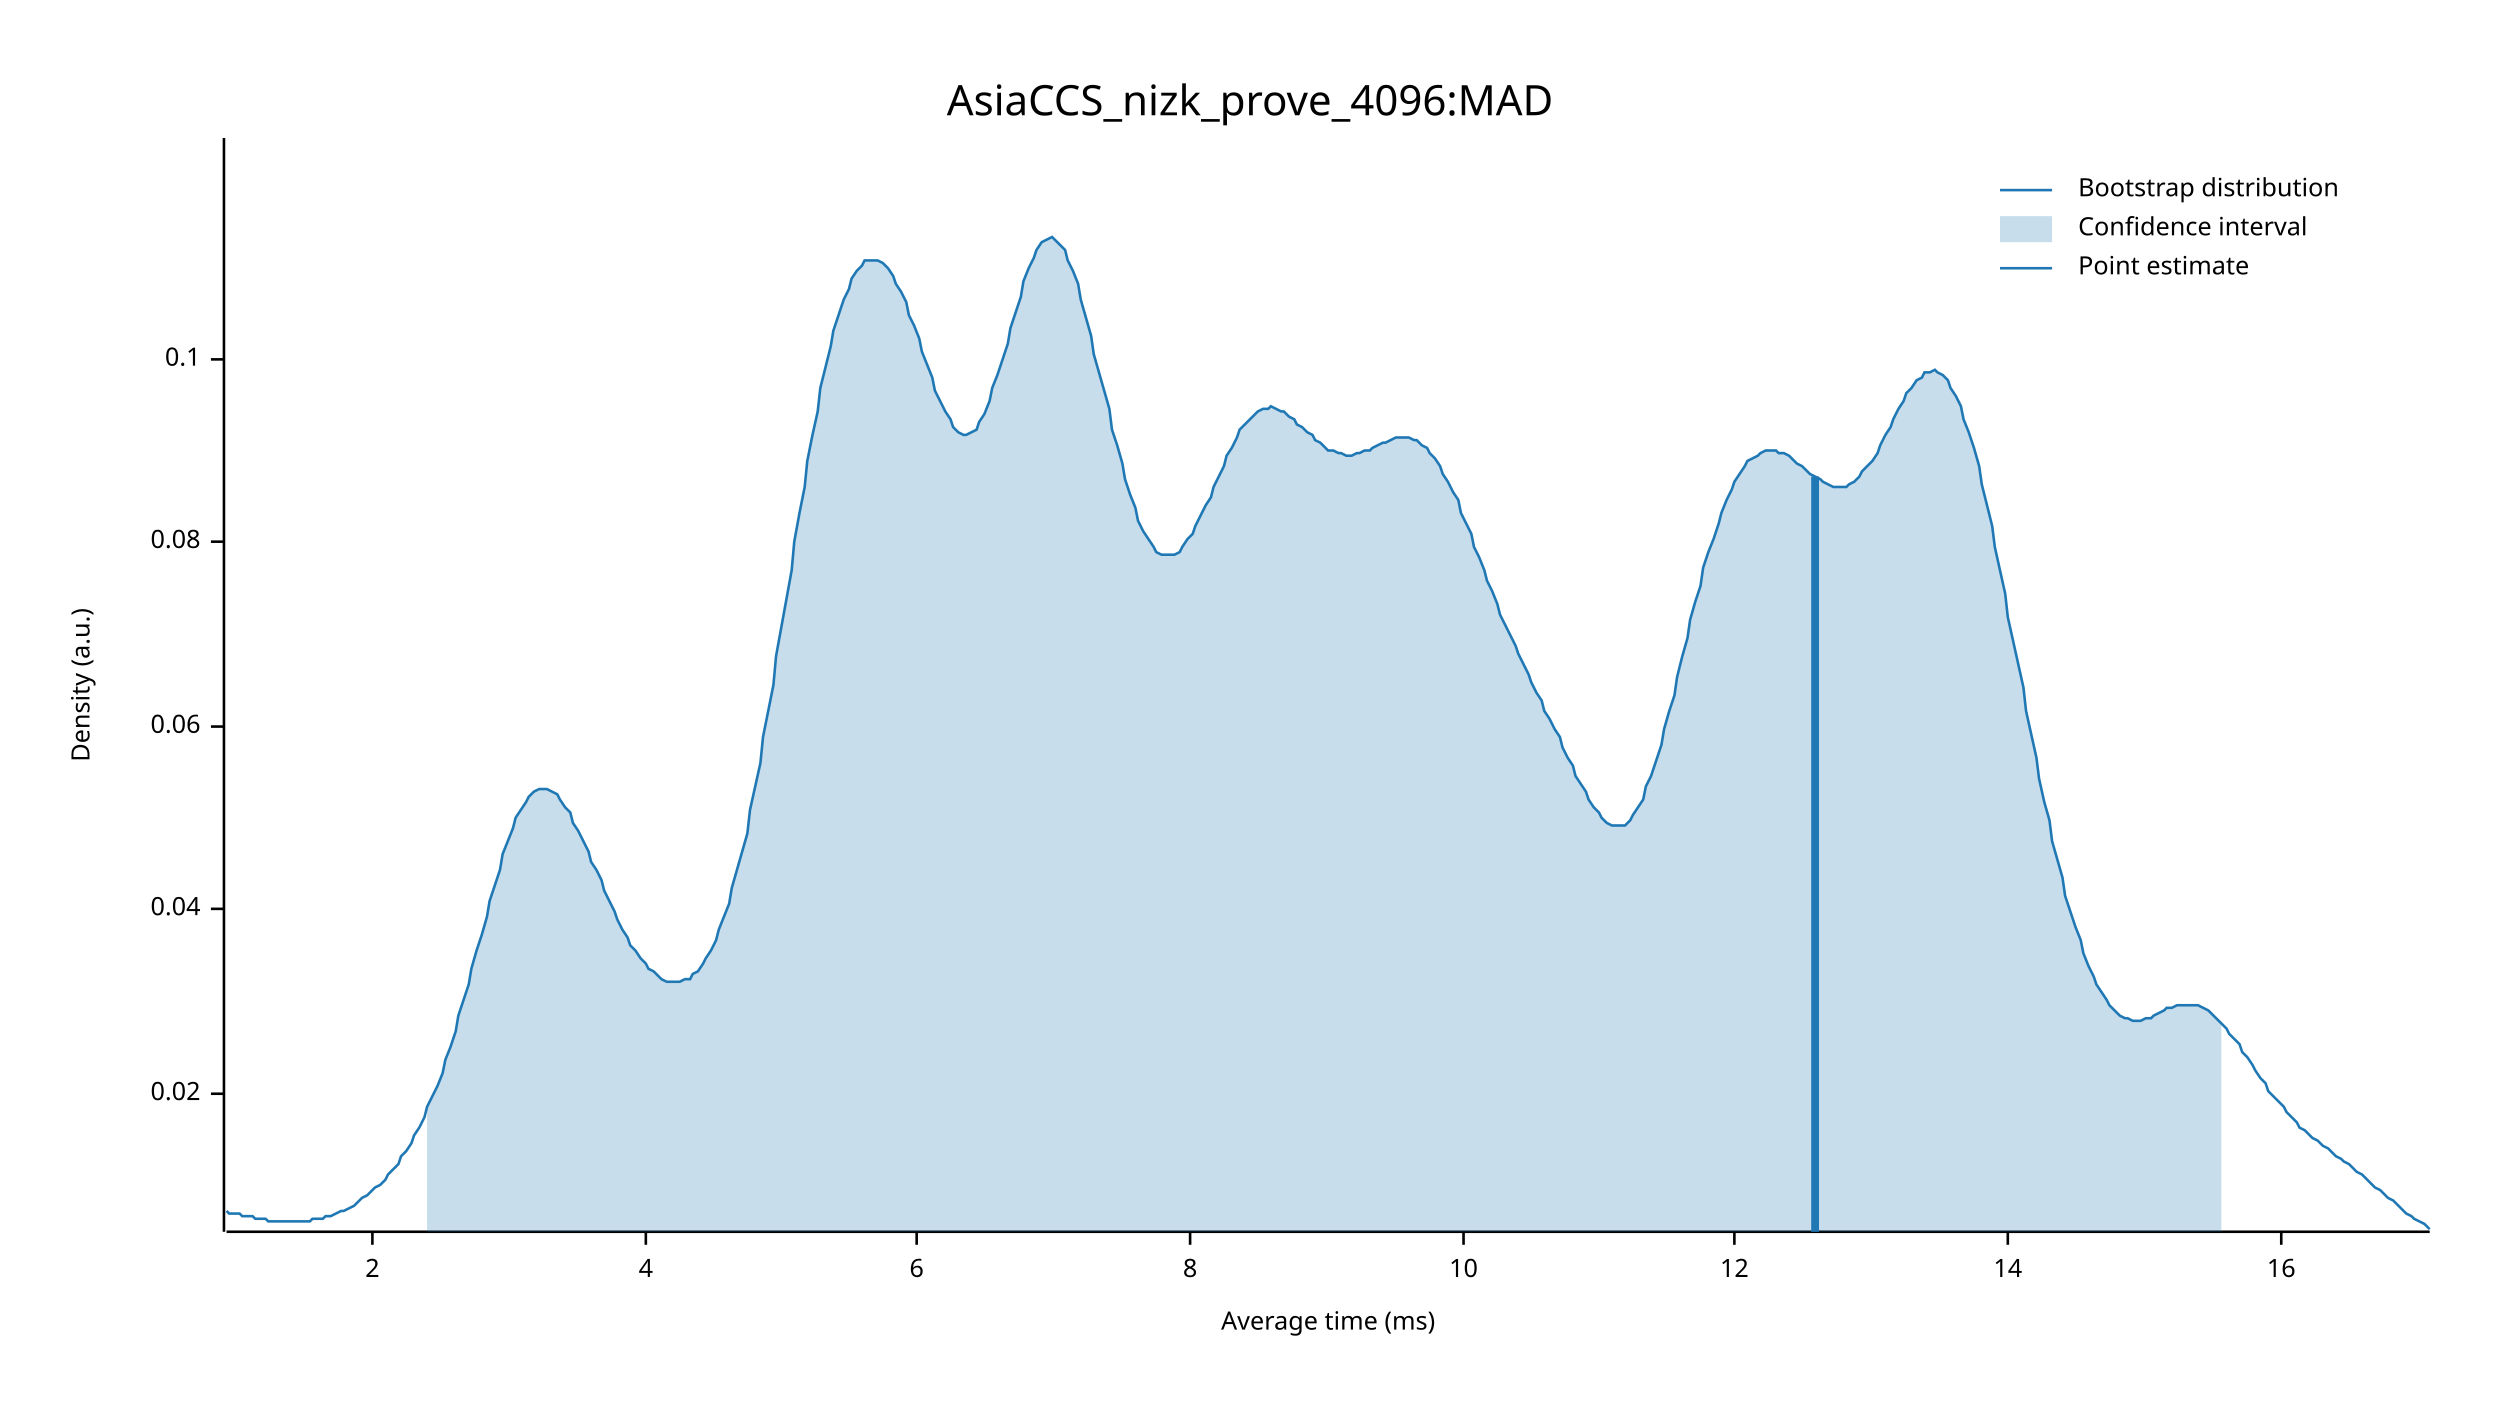
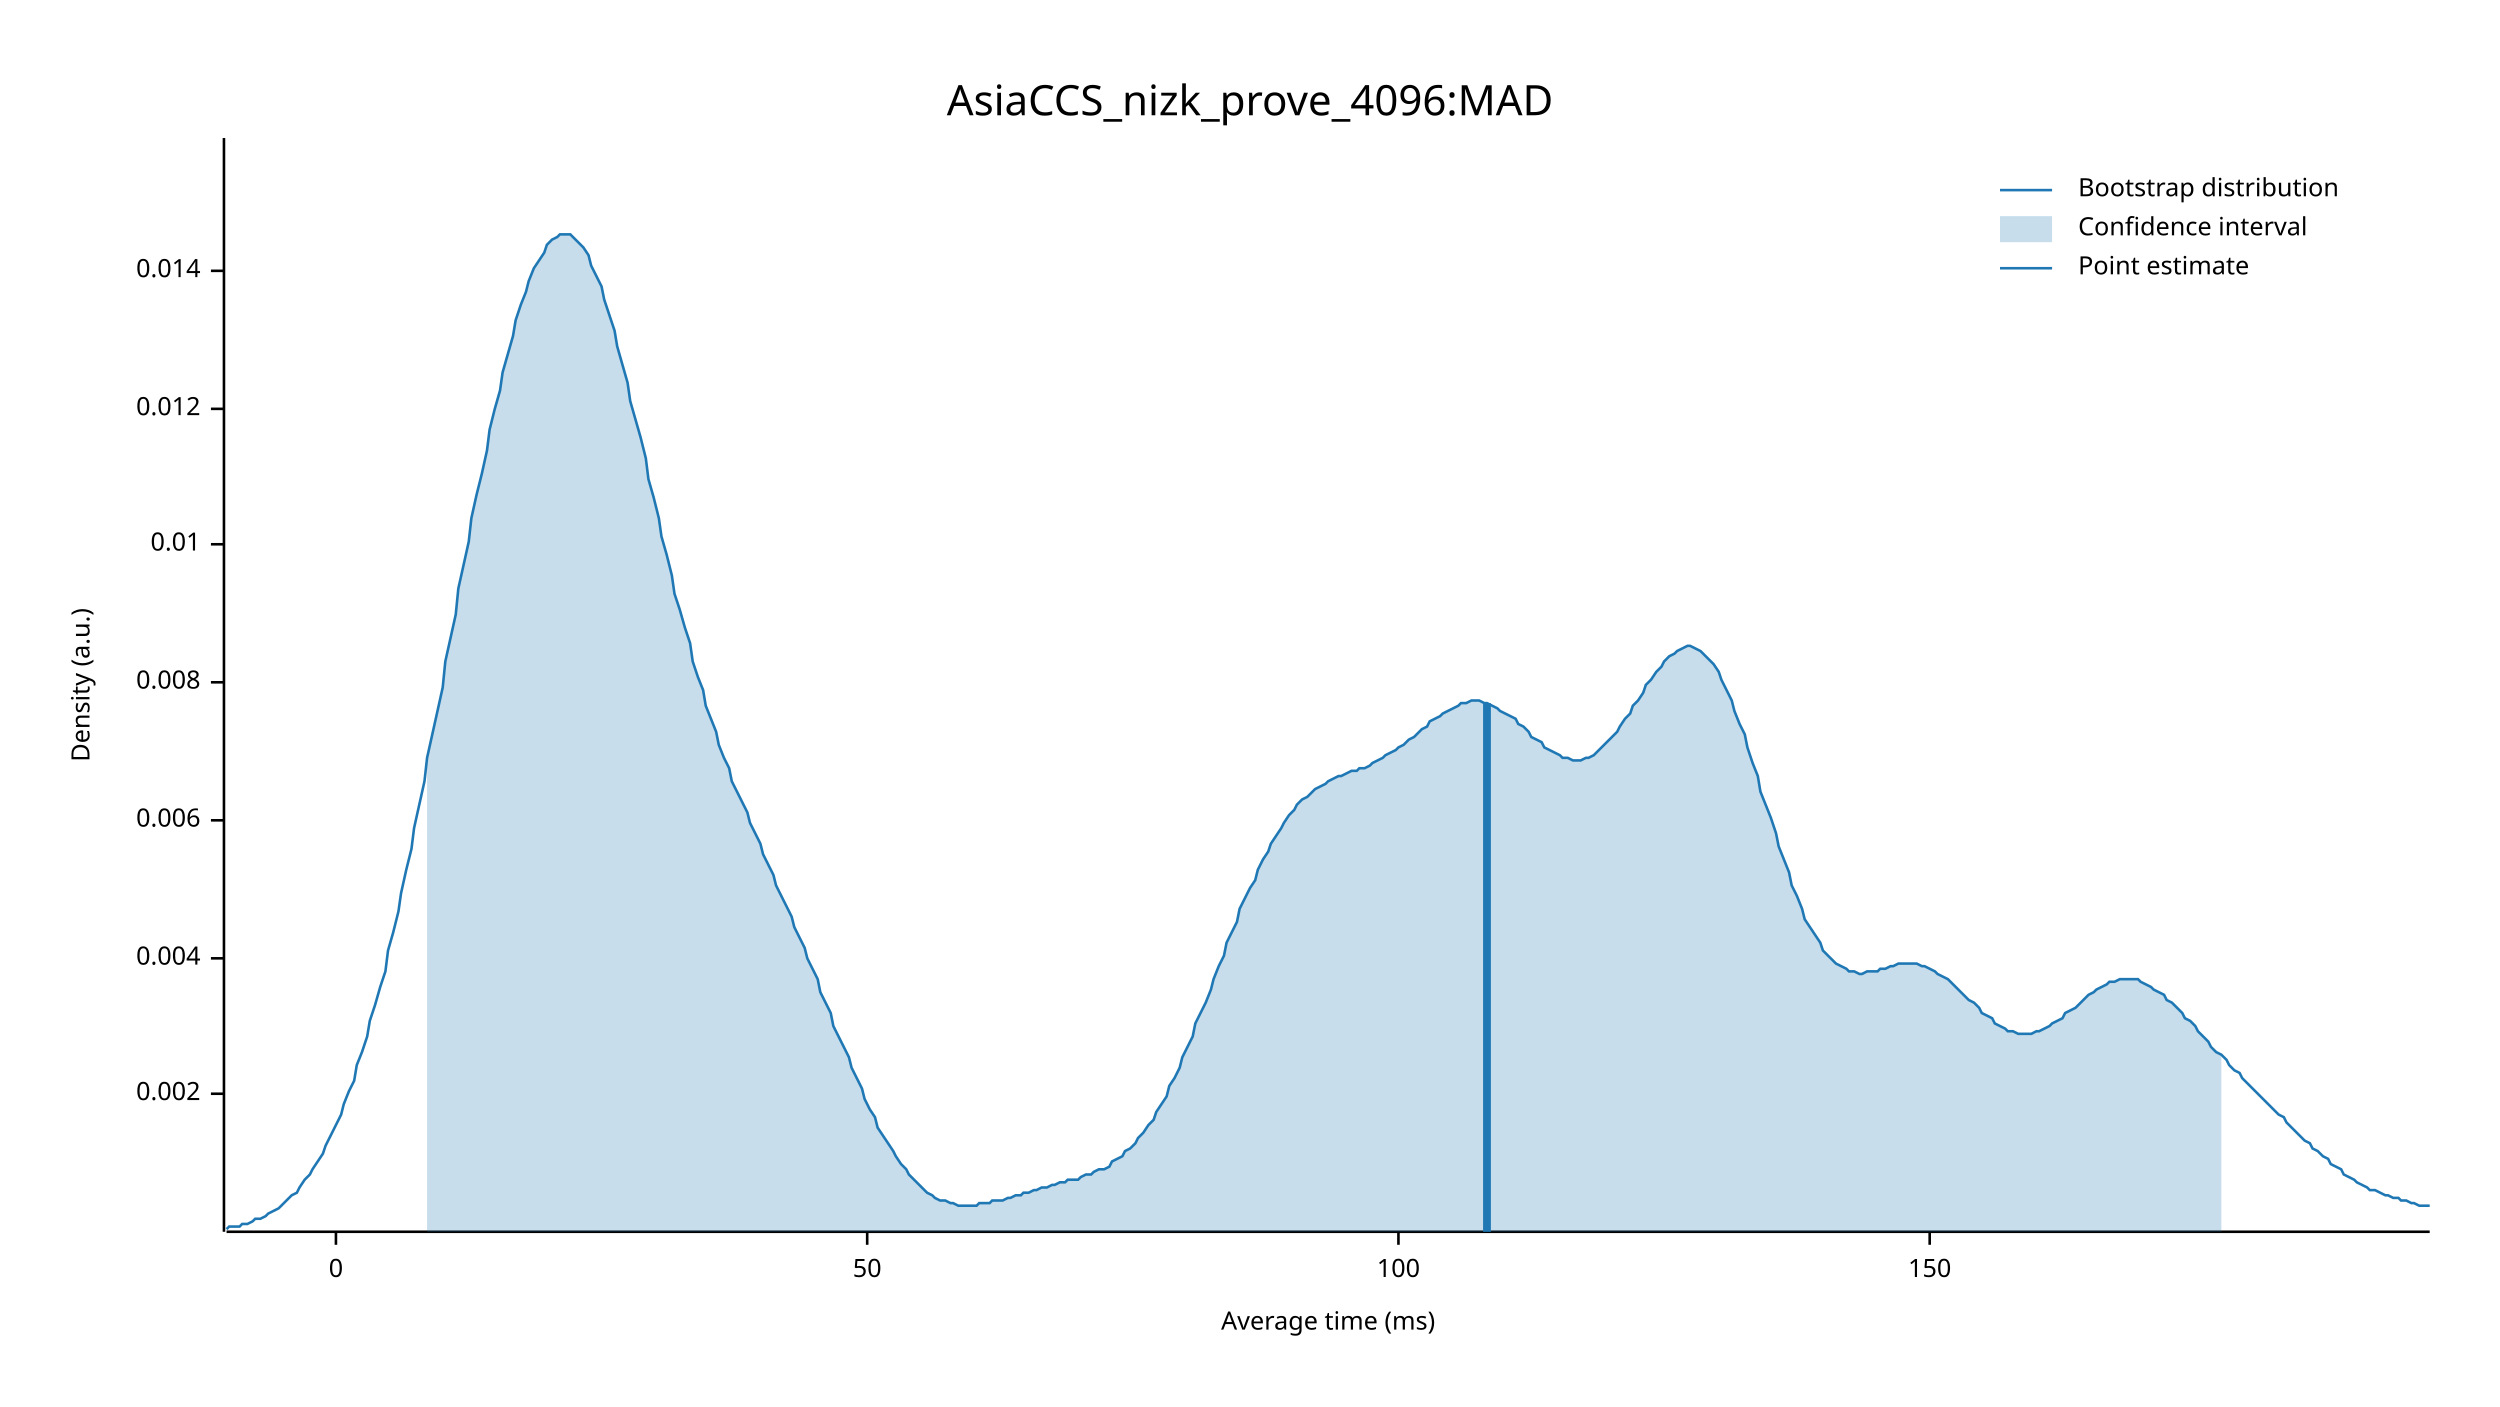
<svg xmlns="http://www.w3.org/2000/svg" width="960" height="540" viewBox="0 0 960 540">
  <text x="480" y="32" dy="0.76em" text-anchor="middle" font-family="sans-serif" font-size="16.129" opacity="1" fill="#000000">
AsiaCCS_nizk_prove_4096:MAD
</text>
  <text x="27" y="263" dy="0.76em" text-anchor="middle" font-family="sans-serif" font-size="9.677" opacity="1" fill="#000000" transform="rotate(270, 27, 263)">
Density (a.u.)
</text>
  <text x="510" y="513" dy="-0.5ex" text-anchor="middle" font-family="sans-serif" font-size="9.677" opacity="1" fill="#000000">
Average time (ms)
</text>
  <polyline fill="none" opacity="1" stroke="#000000" stroke-width="1" points="86,53 86,473 " />
  <text x="77" y="420" dy="0.5ex" text-anchor="end" font-family="sans-serif" font-size="9.677" opacity="1" fill="#000000">
- 0.02
+ 0.002
</text>
  <polyline fill="none" opacity="1" stroke="#000000" stroke-width="1" points="81,420 86,420 " />
-   <text x="77" y="349" dy="0.5ex" text-anchor="end" font-family="sans-serif" font-size="9.677" opacity="1" fill="#000000">
- 0.04
+   <text x="77" y="368" dy="0.5ex" text-anchor="end" font-family="sans-serif" font-size="9.677" opacity="1" fill="#000000">
+ 0.004
</text>
-   <polyline fill="none" opacity="1" stroke="#000000" stroke-width="1" points="81,349 86,349 " />
-   <text x="77" y="279" dy="0.5ex" text-anchor="end" font-family="sans-serif" font-size="9.677" opacity="1" fill="#000000">
- 0.06
+   <polyline fill="none" opacity="1" stroke="#000000" stroke-width="1" points="81,368 86,368 " />
+   <text x="77" y="315" dy="0.5ex" text-anchor="end" font-family="sans-serif" font-size="9.677" opacity="1" fill="#000000">
+ 0.006
</text>
-   <polyline fill="none" opacity="1" stroke="#000000" stroke-width="1" points="81,279 86,279 " />
-   <text x="77" y="208" dy="0.5ex" text-anchor="end" font-family="sans-serif" font-size="9.677" opacity="1" fill="#000000">
- 0.08
+   <polyline fill="none" opacity="1" stroke="#000000" stroke-width="1" points="81,315 86,315 " />
+   <text x="77" y="262" dy="0.5ex" text-anchor="end" font-family="sans-serif" font-size="9.677" opacity="1" fill="#000000">
+ 0.008
</text>
-   <polyline fill="none" opacity="1" stroke="#000000" stroke-width="1" points="81,208 86,208 " />
-   <text x="77" y="138" dy="0.5ex" text-anchor="end" font-family="sans-serif" font-size="9.677" opacity="1" fill="#000000">
- 0.1
+   <polyline fill="none" opacity="1" stroke="#000000" stroke-width="1" points="81,262 86,262 " />
+   <text x="77" y="209" dy="0.5ex" text-anchor="end" font-family="sans-serif" font-size="9.677" opacity="1" fill="#000000">
+ 0.01
</text>
-   <polyline fill="none" opacity="1" stroke="#000000" stroke-width="1" points="81,138 86,138 " />
+   <polyline fill="none" opacity="1" stroke="#000000" stroke-width="1" points="81,209 86,209 " />
+   <text x="77" y="157" dy="0.5ex" text-anchor="end" font-family="sans-serif" font-size="9.677" opacity="1" fill="#000000">
+ 0.012
+ </text>
+   <polyline fill="none" opacity="1" stroke="#000000" stroke-width="1" points="81,157 86,157 " />
+   <text x="77" y="104" dy="0.5ex" text-anchor="end" font-family="sans-serif" font-size="9.677" opacity="1" fill="#000000">
+ 0.014
+ </text>
+   <polyline fill="none" opacity="1" stroke="#000000" stroke-width="1" points="81,104 86,104 " />
  <polyline fill="none" opacity="1" stroke="#000000" stroke-width="1" points="87,473 933,473 " />
-   <text x="143" y="483" dy="0.76em" text-anchor="middle" font-family="sans-serif" font-size="9.677" opacity="1" fill="#000000">
- 2
+   <text x="129" y="483" dy="0.76em" text-anchor="middle" font-family="sans-serif" font-size="9.677" opacity="1" fill="#000000">
+ 0
</text>
-   <polyline fill="none" opacity="1" stroke="#000000" stroke-width="1" points="143,473 143,478 " />
-   <text x="248" y="483" dy="0.76em" text-anchor="middle" font-family="sans-serif" font-size="9.677" opacity="1" fill="#000000">
- 4
+   <polyline fill="none" opacity="1" stroke="#000000" stroke-width="1" points="129,473 129,478 " />
+   <text x="333" y="483" dy="0.76em" text-anchor="middle" font-family="sans-serif" font-size="9.677" opacity="1" fill="#000000">
+ 50
</text>
-   <polyline fill="none" opacity="1" stroke="#000000" stroke-width="1" points="248,473 248,478 " />
-   <text x="352" y="483" dy="0.76em" text-anchor="middle" font-family="sans-serif" font-size="9.677" opacity="1" fill="#000000">
- 6
+   <polyline fill="none" opacity="1" stroke="#000000" stroke-width="1" points="333,473 333,478 " />
+   <text x="537" y="483" dy="0.76em" text-anchor="middle" font-family="sans-serif" font-size="9.677" opacity="1" fill="#000000">
+ 100
</text>
-   <polyline fill="none" opacity="1" stroke="#000000" stroke-width="1" points="352,473 352,478 " />
-   <text x="457" y="483" dy="0.76em" text-anchor="middle" font-family="sans-serif" font-size="9.677" opacity="1" fill="#000000">
- 8
+   <polyline fill="none" opacity="1" stroke="#000000" stroke-width="1" points="537,473 537,478 " />
+   <text x="741" y="483" dy="0.76em" text-anchor="middle" font-family="sans-serif" font-size="9.677" opacity="1" fill="#000000">
+ 150
</text>
-   <polyline fill="none" opacity="1" stroke="#000000" stroke-width="1" points="457,473 457,478 " />
-   <text x="562" y="483" dy="0.76em" text-anchor="middle" font-family="sans-serif" font-size="9.677" opacity="1" fill="#000000">
- 10
- </text>
-   <polyline fill="none" opacity="1" stroke="#000000" stroke-width="1" points="562,473 562,478 " />
-   <text x="666" y="483" dy="0.76em" text-anchor="middle" font-family="sans-serif" font-size="9.677" opacity="1" fill="#000000">
- 12
- </text>
-   <polyline fill="none" opacity="1" stroke="#000000" stroke-width="1" points="666,473 666,478 " />
-   <text x="771" y="483" dy="0.76em" text-anchor="middle" font-family="sans-serif" font-size="9.677" opacity="1" fill="#000000">
- 14
- </text>
-   <polyline fill="none" opacity="1" stroke="#000000" stroke-width="1" points="771,473 771,478 " />
-   <text x="876" y="483" dy="0.76em" text-anchor="middle" font-family="sans-serif" font-size="9.677" opacity="1" fill="#000000">
- 16
- </text>
-   <polyline fill="none" opacity="1" stroke="#000000" stroke-width="1" points="876,473 876,478 " />
-   <polyline fill="none" opacity="1" stroke="#1F78B4" stroke-width="1" points="87,465 88,466 90,466 92,466 93,467 95,467 97,467 98,468 100,468 102,468 103,469 105,469 107,469 109,469 110,469 112,469 114,469 115,469 117,469 119,469 120,468 122,468 124,468 125,467 127,467 129,466 131,465 132,465 134,464 136,463 137,462 139,460 141,459 142,458 144,456 146,455 148,453 149,451 151,449 153,447 154,444 156,442 158,439 159,436 161,433 163,429 164,425 166,421 168,417 170,412 171,407 173,402 175,396 176,390 178,384 180,378 181,372 183,365 185,359 187,352 188,346 190,340 192,334 193,328 195,323 197,318 198,314 200,311 202,308 203,306 205,304 207,303 209,303 210,303 212,304 214,305 215,307 217,310 219,312 220,316 222,319 224,323 226,327 227,331 229,334 231,338 232,342 234,346 236,350 237,353 239,357 241,360 242,363 244,365 246,368 248,370 249,372 251,373 253,375 254,376 256,377 258,377 259,377 261,377 263,376 265,376 266,374 268,373 270,370 271,368 273,365 275,361 276,357 278,352 280,347 281,341 283,334 285,327 287,320 288,311 290,302 292,293 293,283 295,273 297,263 298,252 300,241 302,230 304,219 305,208 307,197 309,187 310,177 312,167 314,158 315,149 317,141 319,133 320,127 322,121 324,115 326,111 327,107 329,104 331,102 332,100 334,100 336,100 337,100 339,101 341,103 343,106 344,109 346,112 348,116 349,121 351,125 353,130 354,135 356,140 358,145 359,150 361,154 363,158 365,161 366,164 368,166 370,167 371,167 373,166 375,165 376,162 378,159 380,154 381,149 383,144 385,138 387,132 388,126 390,120 392,114 393,108 395,103 397,99 398,96 400,93 402,92 404,91 405,92 407,94 409,96 410,100 412,104 414,109 415,115 417,122 419,129 420,136 422,143 424,150 426,157 427,165 429,171 431,178 432,184 434,190 436,195 437,200 439,204 441,207 443,210 444,212 446,213 448,213 449,213 451,213 453,212 454,210 456,207 458,205 459,202 461,198 463,194 465,191 466,187 468,183 470,179 471,175 473,172 475,168 476,165 478,163 480,161 482,159 483,158 485,157 487,157 488,156 490,157 492,158 493,158 495,160 497,161 498,163 500,164 502,166 504,167 505,169 507,170 509,172 510,173 512,173 514,174 515,174 517,175 519,175 521,174 522,174 524,173 526,173 527,172 529,171 531,170 532,170 534,169 536,168 537,168 539,168 541,168 543,169 544,169 546,171 548,172 549,174 551,176 553,179 554,182 556,185 558,189 560,192 561,197 563,201 565,205 566,210 568,214 570,219 571,223 573,227 575,232 576,236 578,240 580,244 582,248 583,251 585,255 587,259 588,262 590,266 592,269 593,273 595,276 597,280 599,283 600,287 602,291 604,294 605,298 607,301 609,304 610,307 612,310 614,312 615,314 617,316 619,317 621,317 622,317 624,317 626,315 627,313 629,310 631,307 632,302 634,298 636,292 638,286 639,280 641,273 643,267 644,260 646,252 648,245 649,238 651,231 653,225 654,218 656,212 658,207 660,201 661,197 663,192 665,188 666,185 668,182 670,179 671,177 673,176 675,175 676,174 678,173 680,173 682,173 683,174 685,174 687,175 688,176 690,178 692,179 693,180 695,182 697,183 699,184 700,185 702,186 704,187 705,187 707,187 709,187 710,186 712,185 714,183 715,181 717,179 719,177 721,174 722,171 724,167 726,164 727,161 729,157 731,154 732,151 734,149 736,146 738,145 739,143 741,143 743,142 744,143 746,144 748,146 749,149 751,152 753,156 754,161 756,166 758,172 760,179 761,186 763,194 765,202 766,210 768,219 770,228 771,237 773,246 775,255 777,264 778,273 780,282 782,291 783,299 785,308 787,315 788,323 790,330 792,337 793,344 795,350 797,356 799,361 800,366 802,371 804,375 805,378 807,381 809,384 810,386 812,388 814,390 816,391 817,391 819,392 821,392 822,392 824,391 826,391 827,390 829,389 831,388 832,387 834,387 836,386 838,386 839,386 841,386 843,386 844,386 846,387 848,388 849,389 851,391 853,393 855,395 856,397 858,399 860,401 861,404 863,406 865,409 866,411 868,414 870,416 871,419 873,421 875,423 877,425 878,427 880,429 882,431 883,433 885,434 887,436 888,437 890,438 892,440 894,441 895,442 897,444 899,445 900,446 902,447 904,449 905,450 907,451 909,453 910,454 912,456 914,457 916,459 917,460 919,461 921,463 922,464 924,466 926,467 927,468 929,469 931,470 933,472 " />
-   <polygon opacity="0.25" fill="#1F78B4" points="164,425 166,421 168,417 170,412 171,407 173,402 175,396 176,390 178,384 180,378 181,372 183,365 185,359 187,352 188,346 190,340 192,334 193,328 195,323 197,318 198,314 200,311 202,308 203,306 205,304 207,303 209,303 210,303 212,304 214,305 215,307 217,310 219,312 220,316 222,319 224,323 226,327 227,331 229,334 231,338 232,342 234,346 236,350 237,353 239,357 241,360 242,363 244,365 246,368 248,370 249,372 251,373 253,375 254,376 256,377 258,377 259,377 261,377 263,376 265,376 266,374 268,373 270,370 271,368 273,365 275,361 276,357 278,352 280,347 281,341 283,334 285,327 287,320 288,311 290,302 292,293 293,283 295,273 297,263 298,252 300,241 302,230 304,219 305,208 307,197 309,187 310,177 312,167 314,158 315,149 317,141 319,133 320,127 322,121 324,115 326,111 327,107 329,104 331,102 332,100 334,100 336,100 337,100 339,101 341,103 343,106 344,109 346,112 348,116 349,121 351,125 353,130 354,135 356,140 358,145 359,150 361,154 363,158 365,161 366,164 368,166 370,167 371,167 373,166 375,165 376,162 378,159 380,154 381,149 383,144 385,138 387,132 388,126 390,120 392,114 393,108 395,103 397,99 398,96 400,93 402,92 404,91 405,92 407,94 409,96 410,100 412,104 414,109 415,115 417,122 419,129 420,136 422,143 424,150 426,157 427,165 429,171 431,178 432,184 434,190 436,195 437,200 439,204 441,207 443,210 444,212 446,213 448,213 449,213 451,213 453,212 454,210 456,207 458,205 459,202 461,198 463,194 465,191 466,187 468,183 470,179 471,175 473,172 475,168 476,165 478,163 480,161 482,159 483,158 485,157 487,157 488,156 490,157 492,158 493,158 495,160 497,161 498,163 500,164 502,166 504,167 505,169 507,170 509,172 510,173 512,173 514,174 515,174 517,175 519,175 521,174 522,174 524,173 526,173 527,172 529,171 531,170 532,170 534,169 536,168 537,168 539,168 541,168 543,169 544,169 546,171 548,172 549,174 551,176 553,179 554,182 556,185 558,189 560,192 561,197 563,201 565,205 566,210 568,214 570,219 571,223 573,227 575,232 576,236 578,240 580,244 582,248 583,251 585,255 587,259 588,262 590,266 592,269 593,273 595,276 597,280 599,283 600,287 602,291 604,294 605,298 607,301 609,304 610,307 612,310 614,312 615,314 617,316 619,317 621,317 622,317 624,317 626,315 627,313 629,310 631,307 632,302 634,298 636,292 638,286 639,280 641,273 643,267 644,260 646,252 648,245 649,238 651,231 653,225 654,218 656,212 658,207 660,201 661,197 663,192 665,188 666,185 668,182 670,179 671,177 673,176 675,175 676,174 678,173 680,173 682,173 683,174 685,174 687,175 688,176 690,178 692,179 693,180 695,182 697,183 699,184 700,185 702,186 704,187 705,187 707,187 709,187 710,186 712,185 714,183 715,181 717,179 719,177 721,174 722,171 724,167 726,164 727,161 729,157 731,154 732,151 734,149 736,146 738,145 739,143 741,143 743,142 744,143 746,144 748,146 749,149 751,152 753,156 754,161 756,166 758,172 760,179 761,186 763,194 765,202 766,210 768,219 770,228 771,237 773,246 775,255 777,264 778,273 780,282 782,291 783,299 785,308 787,315 788,323 790,330 792,337 793,344 795,350 797,356 799,361 800,366 802,371 804,375 805,378 807,381 809,384 810,386 812,388 814,390 816,391 817,391 819,392 821,392 822,392 824,391 826,391 827,390 829,389 831,388 832,387 834,387 836,386 838,386 839,386 841,386 843,386 844,386 846,387 848,388 849,389 851,391 853,393 853,473 164,473 " />
-   <polyline fill="none" opacity="1" stroke="#1F78B4" stroke-width="3" points="697,473 697,183 " />
+   <polyline fill="none" opacity="1" stroke="#000000" stroke-width="1" points="741,473 741,478 " />
+   <polyline fill="none" opacity="1" stroke="#1F78B4" stroke-width="1" points="87,472 88,471 90,471 92,471 93,470 95,470 97,469 98,468 100,468 102,467 103,466 105,465 107,464 109,462 110,461 112,459 114,458 115,456 117,453 119,451 120,449 122,446 124,443 125,440 127,436 129,432 131,428 132,424 134,419 136,415 137,409 139,404 141,398 142,392 144,386 146,379 148,373 149,365 151,358 153,350 154,343 156,334 158,326 159,318 161,309 163,300 164,291 166,282 168,273 170,264 171,254 173,245 175,236 176,226 178,217 180,208 181,199 183,190 185,182 187,173 188,165 190,157 192,150 193,143 195,136 197,129 198,123 200,117 202,112 203,108 205,103 207,100 209,97 210,94 212,92 214,91 215,90 217,90 219,90 220,91 222,93 224,95 226,98 227,102 229,106 231,110 232,115 234,121 236,127 237,133 239,140 241,147 242,154 244,161 246,168 248,176 249,184 251,191 253,199 254,206 256,213 258,221 259,228 261,234 263,241 265,247 266,254 268,260 270,265 271,271 273,276 275,281 276,286 278,291 280,295 281,300 283,304 285,308 287,312 288,316 290,320 292,324 293,328 295,332 297,336 298,340 300,344 302,348 304,352 305,356 307,360 309,364 310,368 312,372 314,376 315,381 317,385 319,389 320,394 322,398 324,402 326,406 327,410 329,414 331,418 332,422 334,426 336,429 337,433 339,436 341,439 343,442 344,444 346,447 348,449 349,451 351,453 353,455 354,456 356,458 358,459 359,460 361,461 363,461 365,462 366,462 368,463 370,463 371,463 373,463 375,463 376,462 378,462 380,462 381,461 383,461 385,461 387,460 388,460 390,459 392,459 393,458 395,458 397,457 398,457 400,456 402,456 404,455 405,455 407,454 409,454 410,453 412,453 414,453 415,452 417,451 419,451 420,450 422,449 424,449 426,448 427,446 429,445 431,444 432,442 434,441 436,439 437,437 439,435 441,432 443,430 444,427 446,424 448,421 449,417 451,414 453,410 454,406 456,402 458,398 459,393 461,389 463,385 465,380 466,376 468,371 470,367 471,362 473,358 475,354 476,349 478,345 480,341 482,338 483,334 485,330 487,327 488,324 490,321 492,318 493,316 495,313 497,311 498,309 500,307 502,306 504,304 505,303 507,302 509,301 510,300 512,299 514,298 515,298 517,297 519,296 521,296 522,295 524,295 526,294 527,293 529,292 531,291 532,290 534,289 536,288 537,287 539,286 541,284 543,283 544,282 546,280 548,279 549,277 551,276 553,275 554,274 556,273 558,272 560,271 561,270 563,270 565,269 566,269 568,269 570,270 571,270 573,271 575,272 576,273 578,274 580,275 582,276 583,278 585,279 587,281 588,283 590,284 592,285 593,287 595,288 597,289 599,290 600,291 602,291 604,292 605,292 607,292 609,291 610,291 612,290 614,288 615,287 617,285 619,283 621,281 622,279 624,276 626,274 627,271 629,269 631,266 632,263 634,261 636,258 638,256 639,254 641,252 643,251 644,250 646,249 648,248 649,248 651,249 653,250 654,251 656,253 658,255 660,258 661,261 663,265 665,269 666,273 668,278 670,282 671,287 673,293 675,298 676,304 678,309 680,314 682,320 683,325 685,330 687,335 688,340 690,344 692,349 693,353 695,356 697,359 699,362 700,365 702,367 704,369 705,370 707,371 709,372 710,373 712,373 714,374 715,374 717,373 719,373 721,373 722,372 724,372 726,371 727,371 729,370 731,370 732,370 734,370 736,370 738,371 739,371 741,372 743,373 744,374 746,375 748,376 749,377 751,379 753,381 754,382 756,384 758,385 760,387 761,389 763,390 765,391 766,393 768,394 770,395 771,396 773,396 775,397 777,397 778,397 780,397 782,396 783,396 785,395 787,394 788,393 790,392 792,391 793,389 795,388 797,387 799,385 800,384 802,382 804,381 805,380 807,379 809,378 810,377 812,377 814,376 816,376 817,376 819,376 821,376 822,377 824,378 826,379 827,380 829,381 831,382 832,384 834,385 836,387 838,389 839,391 841,392 843,394 844,396 846,398 848,400 849,402 851,404 853,405 855,407 856,409 858,411 860,412 861,414 863,416 865,418 866,419 868,421 870,423 871,424 873,426 875,428 877,429 878,431 880,433 882,435 883,436 885,438 887,439 888,441 890,442 892,444 894,445 895,447 897,448 899,449 900,451 902,452 904,453 905,454 907,455 909,456 910,457 912,457 914,458 916,459 917,459 919,460 921,460 922,461 924,461 926,462 927,462 929,463 931,463 933,463 " />
+   <polygon opacity="0.25" fill="#1F78B4" points="164,291 166,282 168,273 170,264 171,254 173,245 175,236 176,226 178,217 180,208 181,199 183,190 185,182 187,173 188,165 190,157 192,150 193,143 195,136 197,129 198,123 200,117 202,112 203,108 205,103 207,100 209,97 210,94 212,92 214,91 215,90 217,90 219,90 220,91 222,93 224,95 226,98 227,102 229,106 231,110 232,115 234,121 236,127 237,133 239,140 241,147 242,154 244,161 246,168 248,176 249,184 251,191 253,199 254,206 256,213 258,221 259,228 261,234 263,241 265,247 266,254 268,260 270,265 271,271 273,276 275,281 276,286 278,291 280,295 281,300 283,304 285,308 287,312 288,316 290,320 292,324 293,328 295,332 297,336 298,340 300,344 302,348 304,352 305,356 307,360 309,364 310,368 312,372 314,376 315,381 317,385 319,389 320,394 322,398 324,402 326,406 327,410 329,414 331,418 332,422 334,426 336,429 337,433 339,436 341,439 343,442 344,444 346,447 348,449 349,451 351,453 353,455 354,456 356,458 358,459 359,460 361,461 363,461 365,462 366,462 368,463 370,463 371,463 373,463 375,463 376,462 378,462 380,462 381,461 383,461 385,461 387,460 388,460 390,459 392,459 393,458 395,458 397,457 398,457 400,456 402,456 404,455 405,455 407,454 409,454 410,453 412,453 414,453 415,452 417,451 419,451 420,450 422,449 424,449 426,448 427,446 429,445 431,444 432,442 434,441 436,439 437,437 439,435 441,432 443,430 444,427 446,424 448,421 449,417 451,414 453,410 454,406 456,402 458,398 459,393 461,389 463,385 465,380 466,376 468,371 470,367 471,362 473,358 475,354 476,349 478,345 480,341 482,338 483,334 485,330 487,327 488,324 490,321 492,318 493,316 495,313 497,311 498,309 500,307 502,306 504,304 505,303 507,302 509,301 510,300 512,299 514,298 515,298 517,297 519,296 521,296 522,295 524,295 526,294 527,293 529,292 531,291 532,290 534,289 536,288 537,287 539,286 541,284 543,283 544,282 546,280 548,279 549,277 551,276 553,275 554,274 556,273 558,272 560,271 561,270 563,270 565,269 566,269 568,269 570,270 571,270 573,271 575,272 576,273 578,274 580,275 582,276 583,278 585,279 587,281 588,283 590,284 592,285 593,287 595,288 597,289 599,290 600,291 602,291 604,292 605,292 607,292 609,291 610,291 612,290 614,288 615,287 617,285 619,283 621,281 622,279 624,276 626,274 627,271 629,269 631,266 632,263 634,261 636,258 638,256 639,254 641,252 643,251 644,250 646,249 648,248 649,248 651,249 653,250 654,251 656,253 658,255 660,258 661,261 663,265 665,269 666,273 668,278 670,282 671,287 673,293 675,298 676,304 678,309 680,314 682,320 683,325 685,330 687,335 688,340 690,344 692,349 693,353 695,356 697,359 699,362 700,365 702,367 704,369 705,370 707,371 709,372 710,373 712,373 714,374 715,374 717,373 719,373 721,373 722,372 724,372 726,371 727,371 729,370 731,370 732,370 734,370 736,370 738,371 739,371 741,372 743,373 744,374 746,375 748,376 749,377 751,379 753,381 754,382 756,384 758,385 760,387 761,389 763,390 765,391 766,393 768,394 770,395 771,396 773,396 775,397 777,397 778,397 780,397 782,396 783,396 785,395 787,394 788,393 790,392 792,391 793,389 795,388 797,387 799,385 800,384 802,382 804,381 805,380 807,379 809,378 810,377 812,377 814,376 816,376 817,376 819,376 821,376 822,377 824,378 826,379 827,380 829,381 831,382 832,384 834,385 836,387 838,389 839,391 841,392 843,394 844,396 846,398 848,400 849,402 851,404 853,405 853,473 164,473 " />
+   <polyline fill="none" opacity="1" stroke="#1F78B4" stroke-width="3" points="571,473 571,270 " />
  <text x="798" y="68" dy="0.76em" text-anchor="start" font-family="sans-serif" font-size="9.677" opacity="1" fill="#000000">
Bootstrap distribution
</text>
  <text x="798" y="83" dy="0.76em" text-anchor="start" font-family="sans-serif" font-size="9.677" opacity="1" fill="#000000">
Confidence interval
</text>
  <text x="798" y="98" dy="0.76em" text-anchor="start" font-family="sans-serif" font-size="9.677" opacity="1" fill="#000000">
Point estimate
</text>
  <polyline fill="none" opacity="1" stroke="#1F78B4" stroke-width="1" points="768,73 788,73 " />
  <rect x="768" y="83" width="20" height="10" opacity="0.25" fill="#1F78B4" stroke="none" />
  <polyline fill="none" opacity="1" stroke="#1F78B4" stroke-width="1" points="768,103 788,103 " />
</svg>
